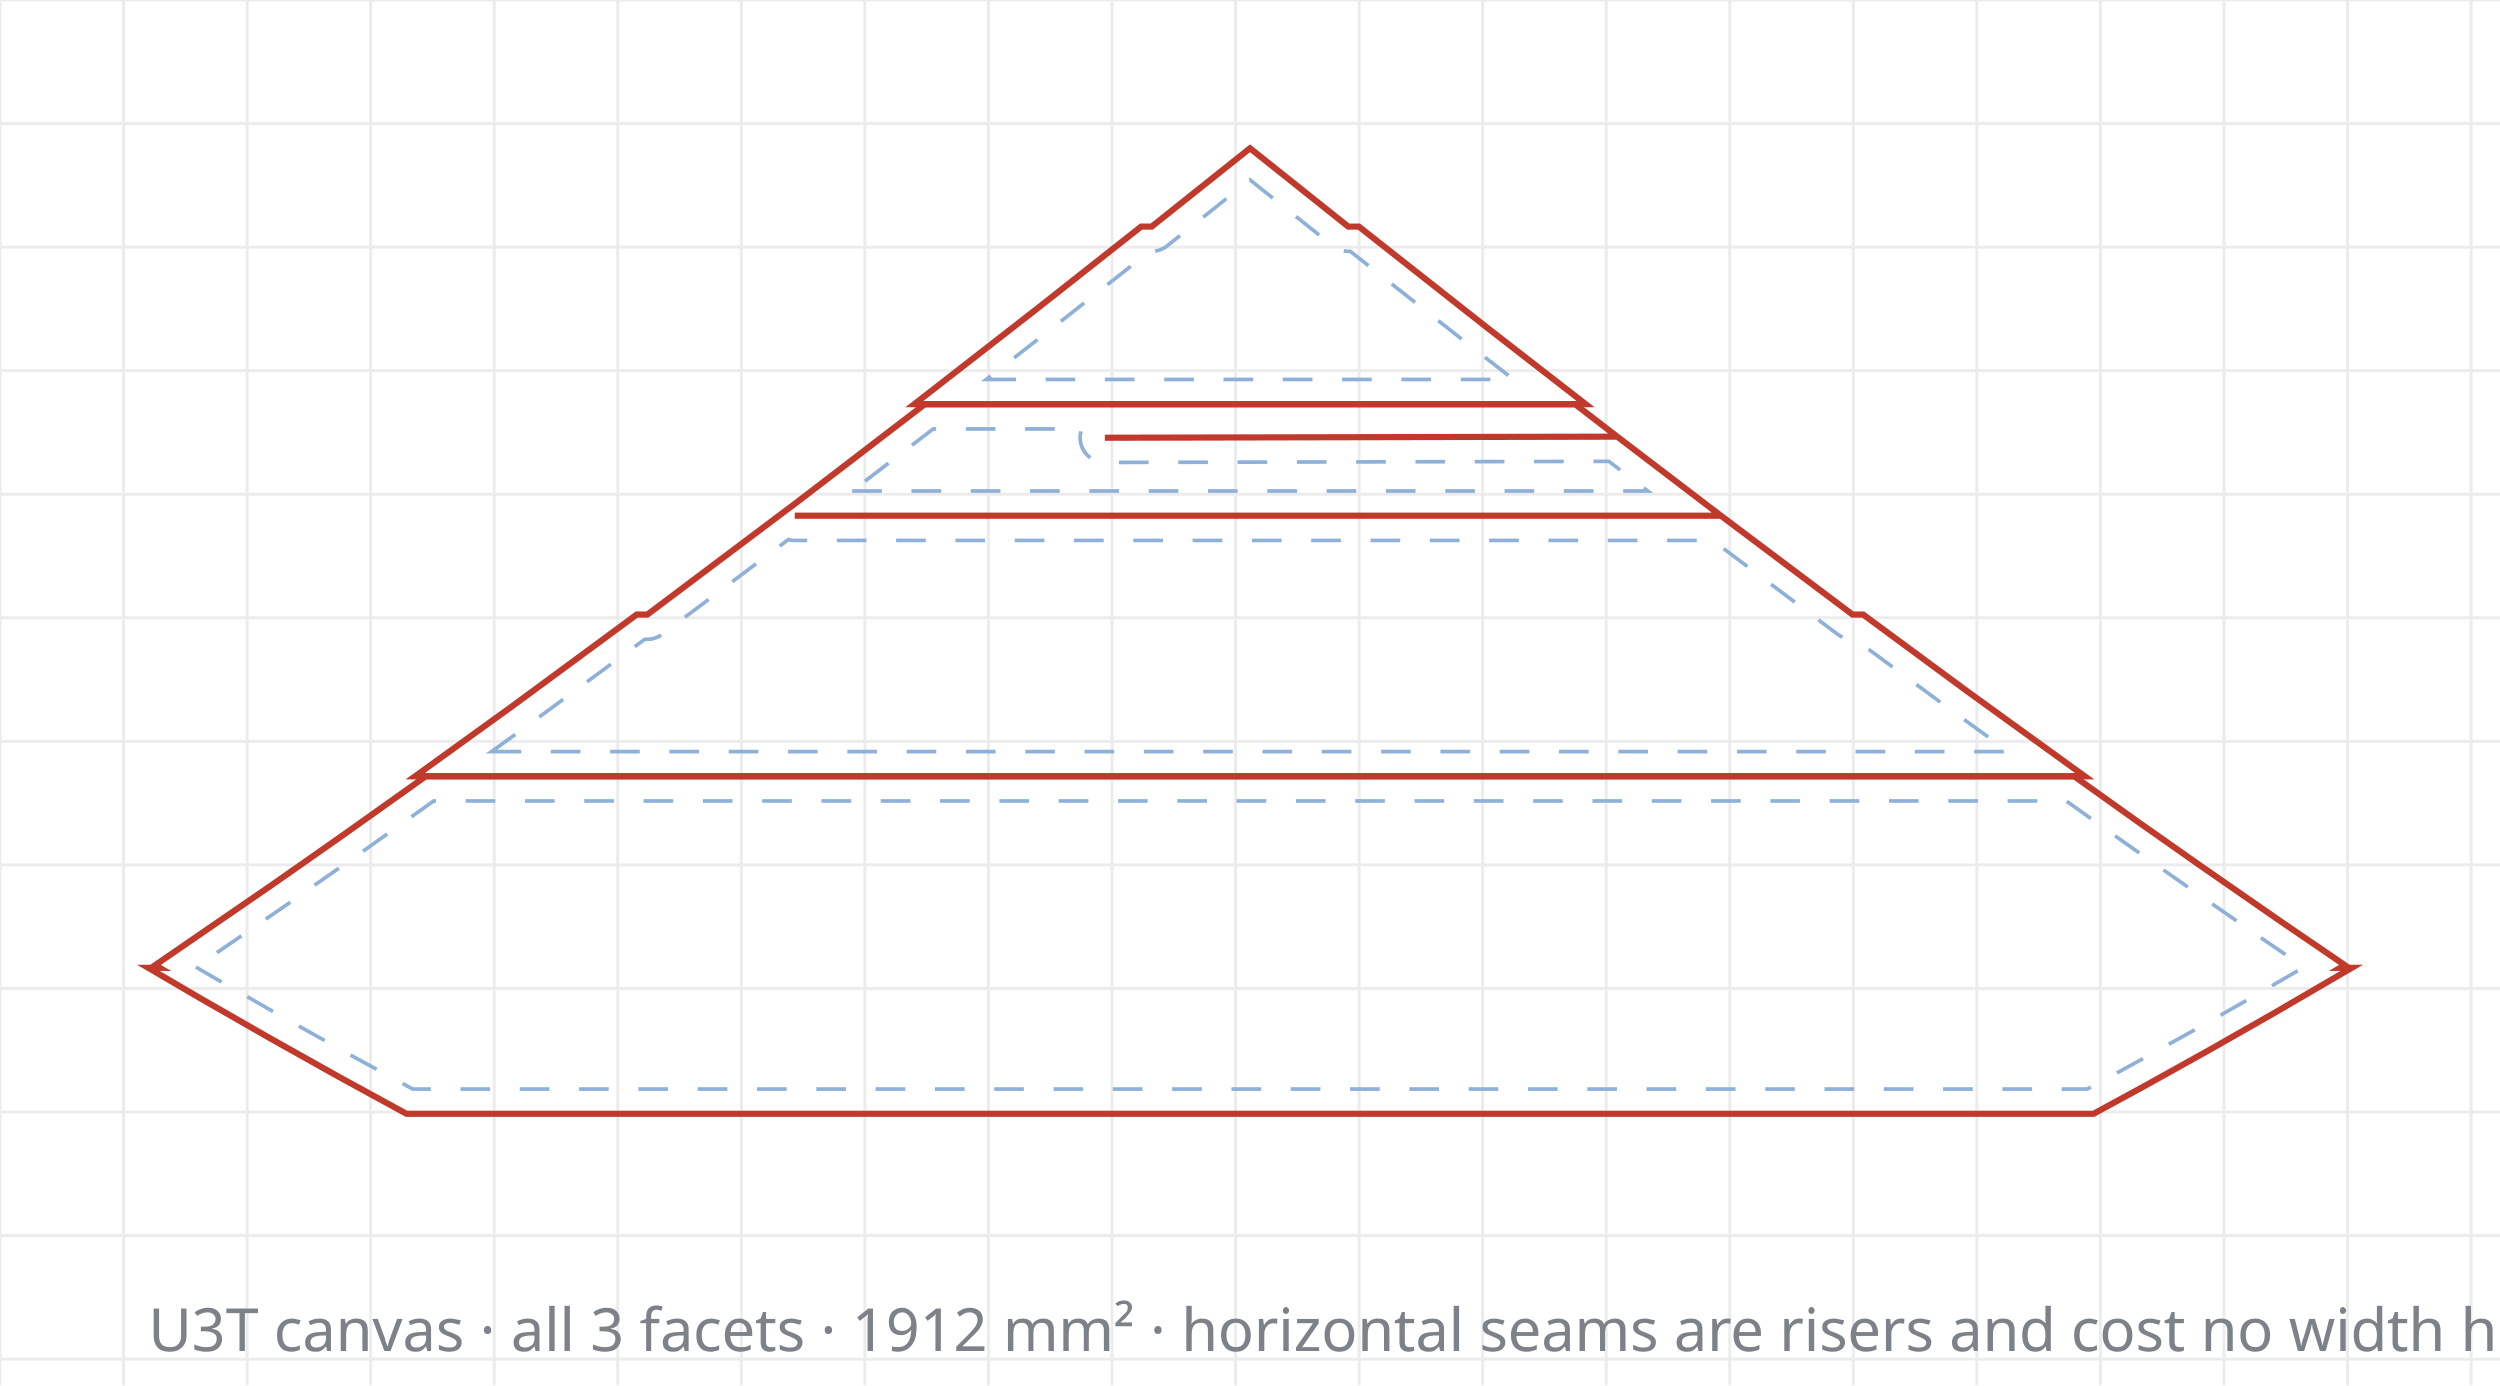
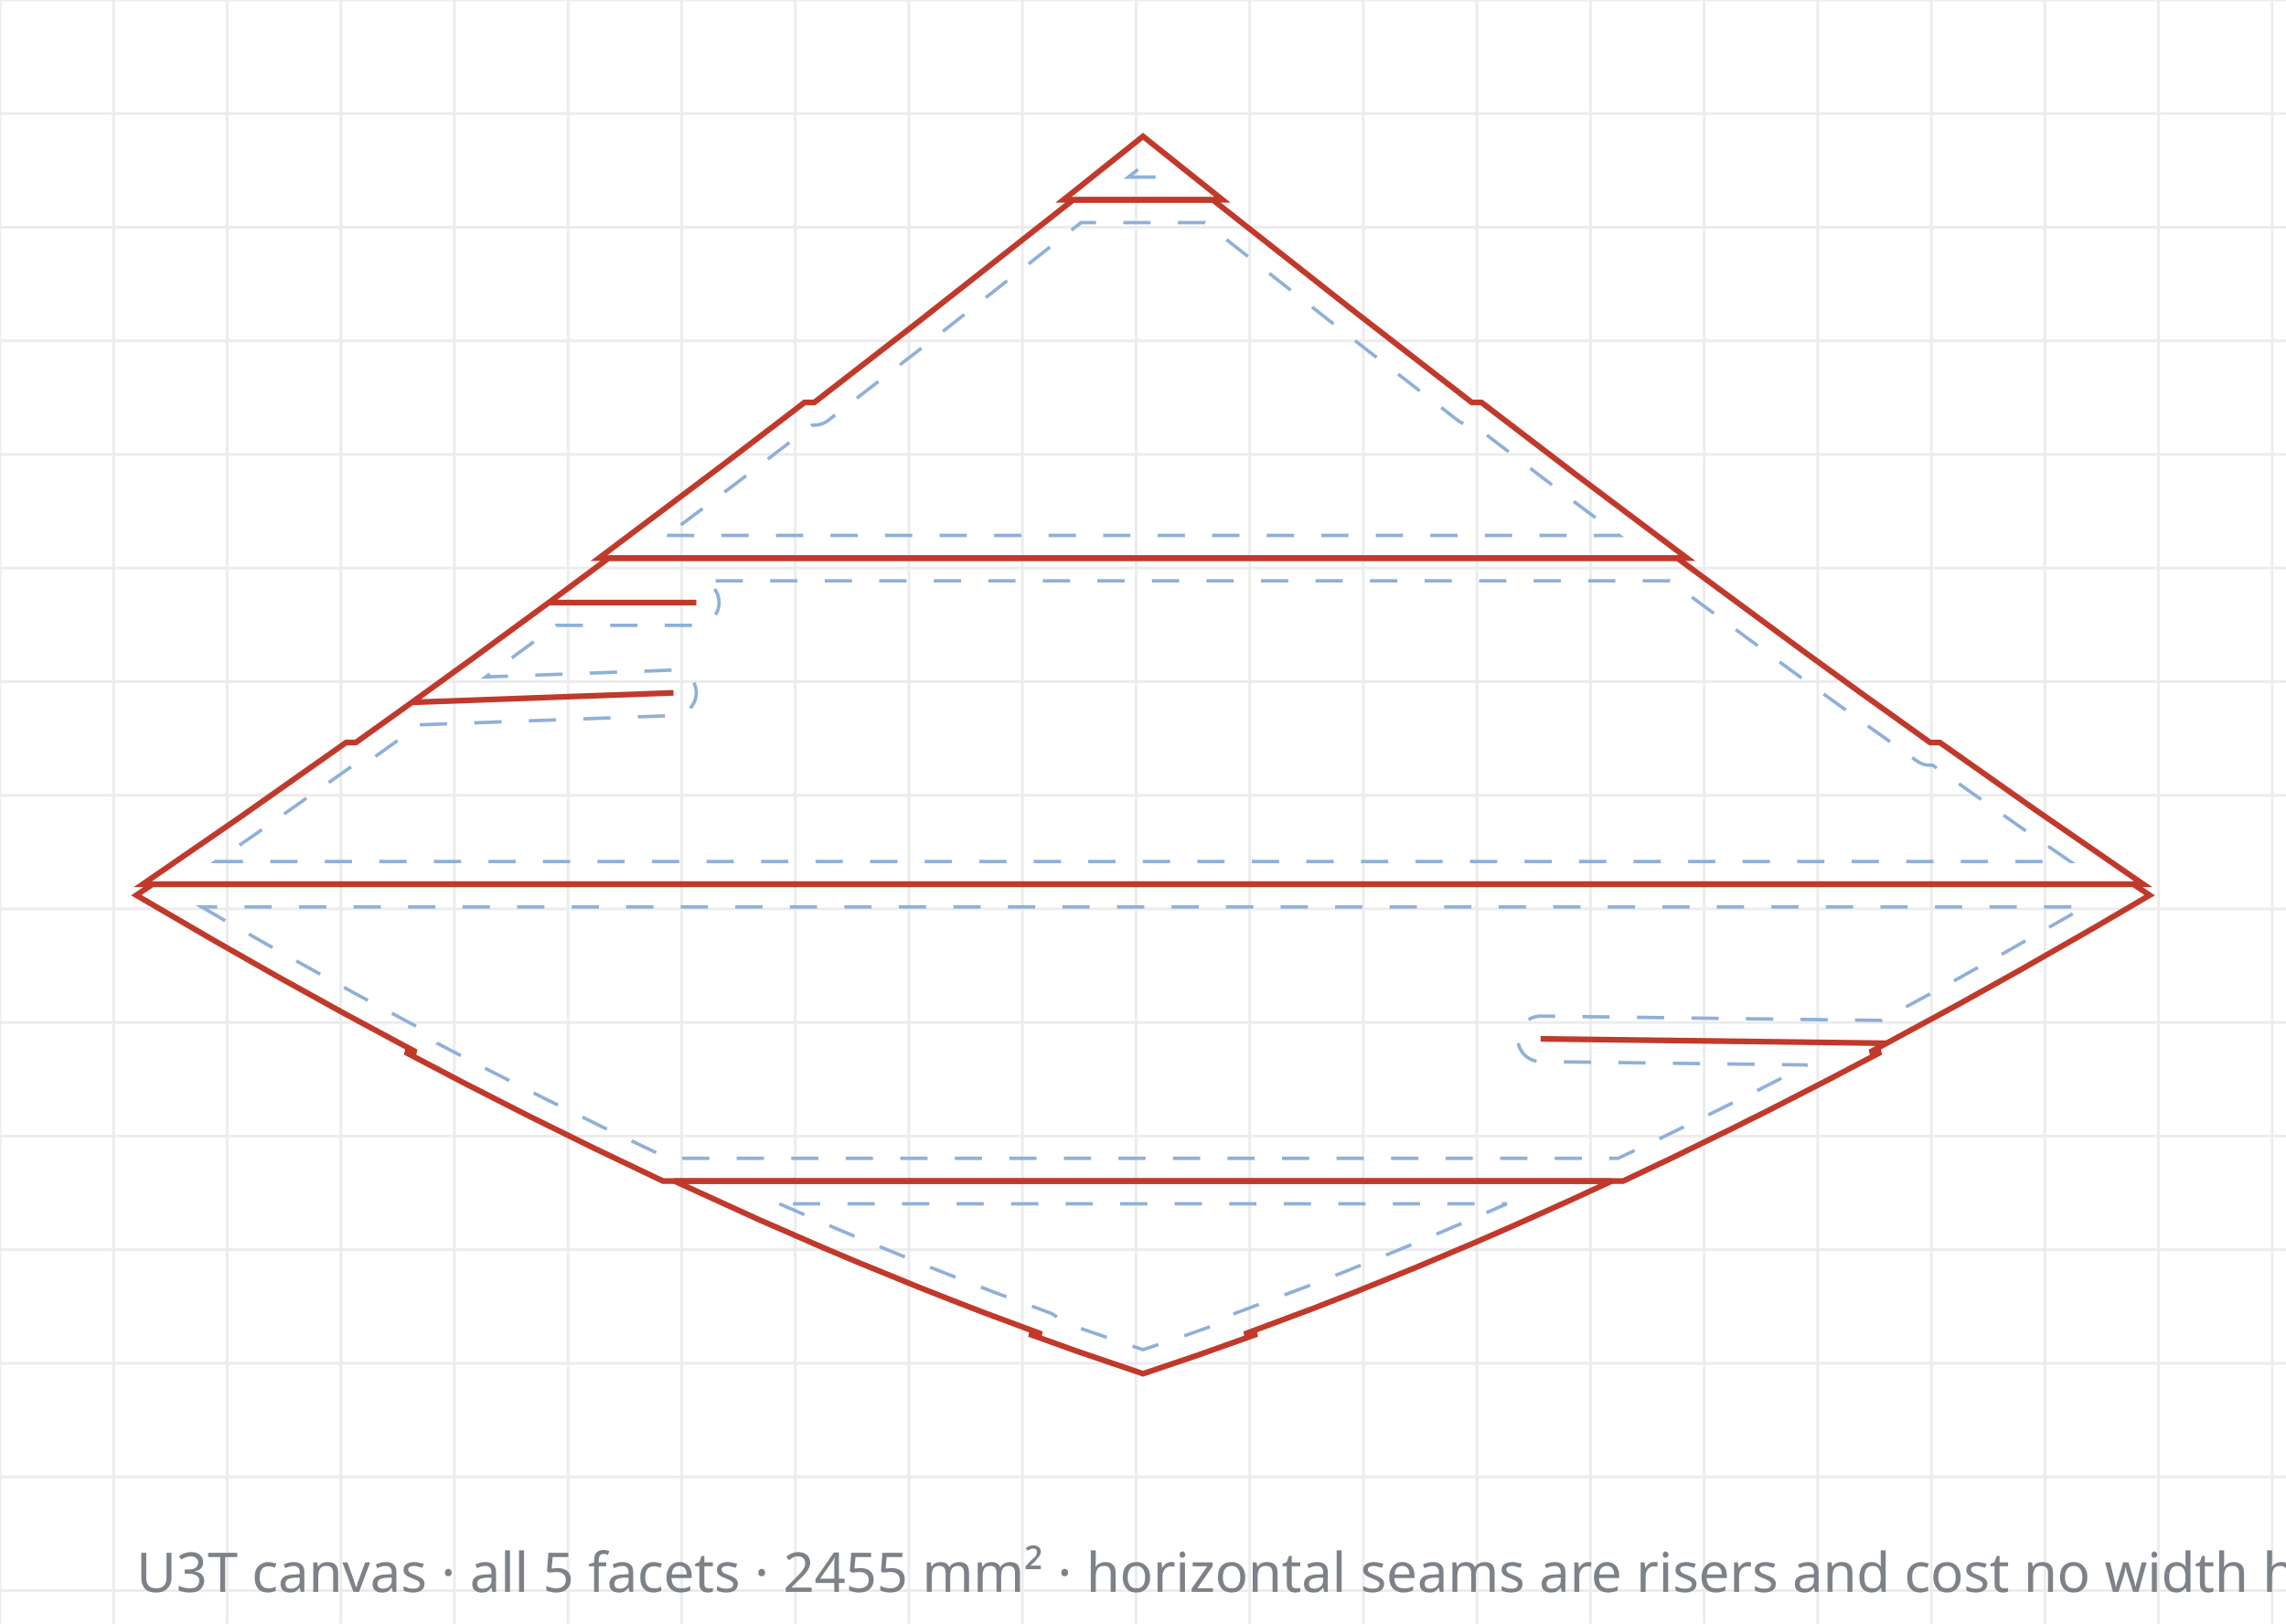
- <svg xmlns="http://www.w3.org/2000/svg" width="101.17mm" height="56.07mm" viewBox="0 0 101.17 56.07">
+ <svg xmlns="http://www.w3.org/2000/svg" width="100.61mm" height="71.46mm" viewBox="0 0 100.61 71.46">
  <g id="template" fill="none" stroke-width="0.12">
-     <line x1="0.00" y1="0" x2="0.00" y2="56.07" stroke="#ececec" />
-     <line x1="5.00" y1="0" x2="5.00" y2="56.07" stroke="#ececec" />
-     <line x1="10.00" y1="0" x2="10.00" y2="56.07" stroke="#ececec" />
-     <line x1="15.00" y1="0" x2="15.00" y2="56.07" stroke="#ececec" />
-     <line x1="20.00" y1="0" x2="20.00" y2="56.07" stroke="#ececec" />
-     <line x1="25.00" y1="0" x2="25.00" y2="56.07" stroke="#ececec" />
-     <line x1="30.00" y1="0" x2="30.00" y2="56.07" stroke="#ececec" />
-     <line x1="35.00" y1="0" x2="35.00" y2="56.07" stroke="#ececec" />
-     <line x1="40.00" y1="0" x2="40.00" y2="56.07" stroke="#ececec" />
-     <line x1="45.00" y1="0" x2="45.00" y2="56.07" stroke="#ececec" />
-     <line x1="50.00" y1="0" x2="50.00" y2="56.07" stroke="#ececec" />
-     <line x1="55.00" y1="0" x2="55.00" y2="56.07" stroke="#ececec" />
-     <line x1="60.00" y1="0" x2="60.00" y2="56.07" stroke="#ececec" />
-     <line x1="65.00" y1="0" x2="65.00" y2="56.07" stroke="#ececec" />
-     <line x1="70.00" y1="0" x2="70.00" y2="56.07" stroke="#ececec" />
-     <line x1="75.00" y1="0" x2="75.00" y2="56.07" stroke="#ececec" />
-     <line x1="80.00" y1="0" x2="80.00" y2="56.07" stroke="#ececec" />
-     <line x1="85.00" y1="0" x2="85.00" y2="56.07" stroke="#ececec" />
-     <line x1="90.00" y1="0" x2="90.00" y2="56.07" stroke="#ececec" />
-     <line x1="95.00" y1="0" x2="95.00" y2="56.07" stroke="#ececec" />
-     <line x1="100.00" y1="0" x2="100.00" y2="56.07" stroke="#ececec" />
-     <line x1="0" y1="0.00" x2="101.17" y2="0.00" stroke="#ececec" />
-     <line x1="0" y1="5.00" x2="101.17" y2="5.00" stroke="#ececec" />
-     <line x1="0" y1="10.00" x2="101.17" y2="10.00" stroke="#ececec" />
-     <line x1="0" y1="15.00" x2="101.17" y2="15.00" stroke="#ececec" />
-     <line x1="0" y1="20.00" x2="101.17" y2="20.00" stroke="#ececec" />
-     <line x1="0" y1="25.00" x2="101.17" y2="25.00" stroke="#ececec" />
-     <line x1="0" y1="30.00" x2="101.17" y2="30.00" stroke="#ececec" />
-     <line x1="0" y1="35.00" x2="101.17" y2="35.00" stroke="#ececec" />
-     <line x1="0" y1="40.00" x2="101.17" y2="40.00" stroke="#ececec" />
-     <line x1="0" y1="45.00" x2="101.17" y2="45.00" stroke="#ececec" />
-     <line x1="0" y1="50.00" x2="101.17" y2="50.00" stroke="#ececec" />
-     <line x1="0" y1="55.00" x2="101.17" y2="55.00" stroke="#ececec" />
-     <path d="M 6.000,39.166 L 6.465,39.166 L 6.278,39.057 L 11.091,35.750 L 13.919,33.769 L 17.230,31.414 L 83.937,31.414 L 86.599,33.313 L 89.043,35.031 L 92.305,37.294 L 94.889,39.057 L 94.703,39.166 L 95.169,39.166 L 92.039,40.991 L 89.428,42.478 L 86.806,43.938 L 84.719,45.073 L 79.200,45.073 L 16.449,45.073 L 13.719,43.581 L 10.890,41.995 L 8.061,40.373 L 6.000,39.166 Z" stroke="#c0392b" stroke-width="0.25" />
-     <path d="M 7.928,39.136 L 8.563,39.508 L 11.384,41.125 L 14.204,42.706 L 16.704,44.073 L 79.200,44.073 L 84.465,44.073 L 86.324,43.061 L 88.938,41.607 L 91.540,40.125 L 93.233,39.138 L 91.742,38.120 L 91.735,38.116 L 88.473,35.852 L 88.468,35.849 L 86.024,34.131 L 86.018,34.127 L 83.617,32.414 L 17.549,32.414 L 14.498,34.584 L 14.493,34.588 L 11.664,36.569 L 11.657,36.575 L 7.928,39.136 Z" stroke="#8FB0D8" stroke-width="0.15" stroke-dasharray="1.2,1.2" />
-     <path d="M 16.797,31.416 L 20.781,28.540 L 25.765,24.871 L 26.195,24.871 L 32.304,20.282 L 37.425,16.358 L 63.062,16.358 L 63.741,16.358 L 65.446,17.670 L 44.711,17.714 L 65.446,17.670 L 69.641,20.870 L 32.162,20.870 L 69.641,20.870 L 74.970,24.871 L 75.398,24.871 L 79.627,27.988 L 84.368,31.416 L 16.797,31.416 Z" stroke="#c0392b" stroke-width="0.25" />
-     <path d="M 19.890,30.416 L 81.278,30.416 L 79.041,28.799 L 79.034,28.793 L 75.069,25.871 L 74.970,25.871 L 74.878,25.867 L 74.787,25.855 L 74.697,25.834 L 74.610,25.804 L 74.526,25.767 L 74.445,25.723 L 74.369,25.671 L 69.307,21.870 L 32.162,21.870 L 32.064,21.865 L 31.967,21.851 L 31.902,21.835 L 26.795,25.671 L 26.719,25.723 L 26.639,25.767 L 26.554,25.804 L 26.467,25.834 L 26.378,25.855 L 26.286,25.867 L 26.195,25.871 L 26.093,25.871 L 21.373,29.345 L 21.366,29.350 L 19.890,30.416 Z" stroke="#8FB0D8" stroke-width="0.15" stroke-dasharray="1.2,1.2" />
-     <path d="M 34.486,19.870 L 66.681,19.870 L 65.109,18.670 L 44.713,18.714 L 44.615,18.710 L 44.518,18.696 L 44.423,18.672 L 44.330,18.639 L 44.241,18.597 L 44.157,18.547 L 44.078,18.489 L 44.005,18.423 L 43.939,18.351 L 43.881,18.272 L 43.830,18.188 L 43.788,18.099 L 43.755,18.007 L 43.731,17.912 L 43.716,17.815 L 43.711,17.717 L 43.716,17.619 L 43.730,17.521 L 43.753,17.426 L 43.778,17.358 L 37.764,17.358 L 34.486,19.870 Z" stroke="#8FB0D8" stroke-width="0.15" stroke-dasharray="1.2,1.2" />
-     <path d="M 36.999,16.356 L 41.994,12.471 L 46.179,9.170 L 46.606,9.170 L 50.584,6.000 L 54.561,9.170 L 54.989,9.170 L 60.228,13.297 L 64.169,16.356 L 36.999,16.356 Z" stroke="#c0392b" stroke-width="0.25" />
-     <path d="M 39.913,15.356 L 61.250,15.356 L 59.615,14.087 L 59.609,14.083 L 54.642,10.170 L 54.561,10.170 L 54.465,10.165 L 54.370,10.151 L 54.277,10.129 L 54.186,10.097 L 54.099,10.057 L 54.016,10.008 L 53.938,9.952 L 50.584,7.279 L 47.230,9.952 L 47.152,10.008 L 47.069,10.057 L 46.981,10.097 L 46.891,10.129 L 46.797,10.151 L 46.702,10.165 L 46.606,10.170 L 46.526,10.170 L 42.613,13.256 L 42.608,13.260 L 39.913,15.356 Z" stroke="#8FB0D8" stroke-width="0.15" stroke-dasharray="1.2,1.2" />
-     <text x="6.00" y="54.67" font-family="sans-serif" font-size="2.4" fill="#7d8288" stroke="none">U3T canvas · all 3 facets · 1912 mm² · horizontal seams are risers and cost no width here · grid 5 mm · min feature 0.55 mm</text>
+     <line x1="0.00" y1="0" x2="0.00" y2="71.46" stroke="#ececec" />
+     <line x1="5.00" y1="0" x2="5.00" y2="71.46" stroke="#ececec" />
+     <line x1="10.00" y1="0" x2="10.00" y2="71.46" stroke="#ececec" />
+     <line x1="15.00" y1="0" x2="15.00" y2="71.46" stroke="#ececec" />
+     <line x1="20.00" y1="0" x2="20.00" y2="71.46" stroke="#ececec" />
+     <line x1="25.00" y1="0" x2="25.00" y2="71.46" stroke="#ececec" />
+     <line x1="30.00" y1="0" x2="30.00" y2="71.46" stroke="#ececec" />
+     <line x1="35.00" y1="0" x2="35.00" y2="71.46" stroke="#ececec" />
+     <line x1="40.00" y1="0" x2="40.00" y2="71.46" stroke="#ececec" />
+     <line x1="45.00" y1="0" x2="45.00" y2="71.46" stroke="#ececec" />
+     <line x1="50.00" y1="0" x2="50.00" y2="71.46" stroke="#ececec" />
+     <line x1="55.00" y1="0" x2="55.00" y2="71.46" stroke="#ececec" />
+     <line x1="60.00" y1="0" x2="60.00" y2="71.46" stroke="#ececec" />
+     <line x1="65.00" y1="0" x2="65.00" y2="71.46" stroke="#ececec" />
+     <line x1="70.00" y1="0" x2="70.00" y2="71.46" stroke="#ececec" />
+     <line x1="75.00" y1="0" x2="75.00" y2="71.46" stroke="#ececec" />
+     <line x1="80.00" y1="0" x2="80.00" y2="71.46" stroke="#ececec" />
+     <line x1="85.00" y1="0" x2="85.00" y2="71.46" stroke="#ececec" />
+     <line x1="90.00" y1="0" x2="90.00" y2="71.46" stroke="#ececec" />
+     <line x1="95.00" y1="0" x2="95.00" y2="71.46" stroke="#ececec" />
+     <line x1="100.00" y1="0" x2="100.00" y2="71.46" stroke="#ececec" />
+     <line x1="0" y1="0.00" x2="100.61" y2="0.00" stroke="#ececec" />
+     <line x1="0" y1="5.00" x2="100.61" y2="5.00" stroke="#ececec" />
+     <line x1="0" y1="10.00" x2="100.61" y2="10.00" stroke="#ececec" />
+     <line x1="0" y1="15.00" x2="100.61" y2="15.00" stroke="#ececec" />
+     <line x1="0" y1="20.00" x2="100.61" y2="20.00" stroke="#ececec" />
+     <line x1="0" y1="25.00" x2="100.61" y2="25.00" stroke="#ececec" />
+     <line x1="0" y1="30.00" x2="100.61" y2="30.00" stroke="#ececec" />
+     <line x1="0" y1="35.00" x2="100.61" y2="35.00" stroke="#ececec" />
+     <line x1="0" y1="40.00" x2="100.61" y2="40.00" stroke="#ececec" />
+     <line x1="0" y1="45.00" x2="100.61" y2="45.00" stroke="#ececec" />
+     <line x1="0" y1="50.00" x2="100.61" y2="50.00" stroke="#ececec" />
+     <line x1="0" y1="55.00" x2="100.61" y2="55.00" stroke="#ececec" />
+     <line x1="0" y1="60.00" x2="100.61" y2="60.00" stroke="#ececec" />
+     <line x1="0" y1="65.00" x2="100.61" y2="65.00" stroke="#ececec" />
+     <line x1="0" y1="70.00" x2="100.61" y2="70.00" stroke="#ececec" />
+     <path d="M 29.680,51.979 L 37.567,51.979 L 70.939,51.979 L 69.188,52.788 L 66.608,53.946 L 64.875,54.701 L 62.254,55.806 L 59.607,56.877 L 57.826,57.572 L 54.767,58.714 L 55.324,58.714 L 52.697,59.649 L 50.306,60.458 L 47.397,59.468 L 45.297,58.714 L 45.849,58.714 L 43.317,57.774 L 41.904,57.228 L 40.491,56.672 L 37.664,55.516 L 36.250,54.919 L 33.423,53.687 L 29.680,51.979 Z" stroke="#c0392b" stroke-width="0.25" />
+     <path d="M 34.301,52.979 L 36.644,54.000 L 38.047,54.592 L 40.863,55.743 L 42.267,56.296 L 43.671,56.839 L 46.197,57.776 L 46.289,57.816 L 46.376,57.864 L 46.458,57.920 L 46.533,57.985 L 46.602,58.056 L 46.664,58.134 L 46.671,58.145 L 47.728,58.524 L 50.307,59.402 L 52.369,58.705 L 53.947,58.143 L 53.951,58.135 L 54.013,58.057 L 54.082,57.986 L 54.157,57.921 L 54.239,57.865 L 54.326,57.816 L 54.417,57.777 L 57.469,56.638 L 59.238,55.948 L 61.872,54.882 L 64.481,53.781 L 66.203,53.031 L 66.320,52.979 L 37.567,52.979 L 34.301,52.979 Z" stroke="#8FB0D8" stroke-width="0.15" stroke-dasharray="1.2,1.2" />
+     <path d="M 6.000,39.399 L 6.713,38.914 L 93.896,38.914 L 94.611,39.399 L 92.273,40.768 L 88.866,42.715 L 86.297,44.146 L 83.032,45.913 L 67.805,45.720 L 83.032,45.913 L 82.300,46.305 L 82.779,46.305 L 80.555,47.474 L 77.941,48.814 L 76.190,49.689 L 73.549,50.978 L 71.436,51.979 L 29.178,51.979 L 26.173,50.545 L 23.343,49.150 L 20.514,47.710 L 17.834,46.305 L 18.317,46.305 L 15.045,44.544 L 12.217,42.979 L 9.389,41.373 L 6.000,39.399 Z" stroke="#c0392b" stroke-width="0.25" />
+     <path d="M 8.871,39.914 L 9.888,40.506 L 12.706,42.106 L 15.524,43.667 L 18.791,45.424 L 18.874,45.475 L 18.953,45.534 L 19.026,45.600 L 19.091,45.672 L 19.149,45.751 L 19.200,45.835 L 19.235,45.910 L 20.973,46.822 L 23.791,48.256 L 26.609,49.646 L 29.404,50.979 L 71.211,50.979 L 73.116,50.077 L 75.747,48.792 L 77.489,47.921 L 79.544,46.869 L 67.792,46.720 L 67.694,46.714 L 67.597,46.698 L 67.502,46.673 L 67.410,46.639 L 67.322,46.596 L 67.239,46.544 L 67.161,46.485 L 67.089,46.418 L 67.024,46.345 L 66.966,46.265 L 66.917,46.180 L 66.876,46.091 L 66.844,45.998 L 66.822,45.903 L 66.808,45.806 L 66.805,45.707 L 66.811,45.609 L 66.826,45.513 L 66.852,45.418 L 66.886,45.326 L 66.929,45.238 L 66.980,45.154 L 67.040,45.076 L 67.107,45.004 L 67.180,44.939 L 67.260,44.882 L 67.345,44.832 L 67.434,44.791 L 67.527,44.760 L 67.622,44.737 L 67.719,44.724 L 67.817,44.720 L 82.785,44.909 L 85.816,43.270 L 88.374,41.844 L 91.752,39.914 L 8.871,39.914 Z" stroke="#8FB0D8" stroke-width="0.15" stroke-dasharray="1.2,1.2" />
+     <path d="M 6.280,38.916 L 10.603,35.939 L 15.232,32.678 L 15.661,32.678 L 18.128,30.912 L 29.642,30.492 L 18.128,30.912 L 20.712,29.043 L 24.151,26.521 L 30.647,26.521 L 24.151,26.521 L 26.789,24.564 L 73.818,24.563 L 79.306,28.613 L 81.796,30.420 L 84.947,32.678 L 85.376,32.678 L 89.579,35.641 L 94.330,38.916 L 6.280,38.916 Z" stroke="#c0392b" stroke-width="0.25" />
+     <path d="M 9.495,37.916 L 91.117,37.916 L 89.011,36.465 L 89.002,36.459 L 85.059,33.678 L 84.947,33.678 L 84.843,33.673 L 84.741,33.657 L 84.641,33.630 L 84.544,33.593 L 84.451,33.547 L 84.364,33.491 L 81.214,31.233 L 81.209,31.230 L 78.719,29.423 L 78.712,29.418 L 73.489,25.563 L 30.936,25.564 L 30.937,25.564 L 31.030,25.597 L 31.118,25.639 L 31.203,25.689 L 31.281,25.748 L 31.354,25.814 L 31.420,25.886 L 31.479,25.965 L 31.529,26.049 L 31.571,26.138 L 31.604,26.231 L 31.628,26.326 L 31.642,26.423 L 31.647,26.521 L 31.642,26.619 L 31.628,26.716 L 31.604,26.811 L 31.571,26.904 L 31.529,26.992 L 31.479,27.076 L 31.420,27.155 L 31.354,27.228 L 31.281,27.294 L 31.203,27.352 L 31.118,27.403 L 31.030,27.445 L 30.937,27.478 L 30.842,27.502 L 30.745,27.516 L 30.647,27.521 L 24.478,27.521 L 21.380,29.793 L 29.605,29.492 L 29.704,29.494 L 29.801,29.504 L 29.897,29.525 L 29.991,29.554 L 30.081,29.593 L 30.167,29.640 L 30.248,29.696 L 30.323,29.759 L 30.391,29.829 L 30.453,29.906 L 30.506,29.988 L 30.551,30.076 L 30.588,30.167 L 30.615,30.261 L 30.633,30.357 L 30.641,30.455 L 30.640,30.553 L 30.629,30.651 L 30.609,30.747 L 30.579,30.840 L 30.540,30.931 L 30.493,31.017 L 30.438,31.097 L 30.374,31.172 L 30.304,31.241 L 30.227,31.302 L 30.145,31.356 L 30.058,31.401 L 29.967,31.437 L 29.873,31.465 L 29.776,31.483 L 29.678,31.491 L 18.465,31.900 L 16.244,33.491 L 16.156,33.547 L 16.064,33.594 L 15.967,33.630 L 15.867,33.657 L 15.765,33.673 L 15.661,33.678 L 15.549,33.678 L 11.179,36.757 L 11.170,36.763 L 9.495,37.916 Z" stroke="#8FB0D8" stroke-width="0.15" stroke-dasharray="1.2,1.2" />
+     <path d="M 26.359,24.564 L 31.816,20.458 L 35.407,17.711 L 35.836,17.711 L 40.511,14.090 L 47.230,8.797 L 53.379,8.797 L 59.543,13.657 L 64.773,17.711 L 65.202,17.711 L 69.307,20.848 L 74.250,24.564 L 26.359,24.564 Z" stroke="#c0392b" stroke-width="0.25" />
+     <path d="M 29.351,23.564 L 71.255,23.564 L 68.706,21.648 L 68.700,21.643 L 64.863,18.711 L 64.773,18.711 L 64.679,18.707 L 64.586,18.693 L 64.494,18.671 L 64.405,18.641 L 64.319,18.602 L 64.237,18.556 L 64.160,18.502 L 58.931,14.447 L 58.924,14.442 L 53.032,9.797 L 47.576,9.797 L 41.130,14.875 L 41.123,14.880 L 36.448,18.502 L 36.371,18.556 L 36.289,18.602 L 36.203,18.641 L 36.114,18.672 L 36.023,18.693 L 35.930,18.707 L 35.836,18.711 L 35.746,18.711 L 32.423,21.252 L 32.417,21.257 L 29.351,23.564 Z" stroke="#8FB0D8" stroke-width="0.15" stroke-dasharray="1.2,1.2" />
+     <path d="M 46.805,8.794 L 50.306,6.000 L 53.806,8.794 L 46.805,8.794 Z" stroke="#c0392b" stroke-width="0.25" />
+     <path d="M 49.661,7.794 L 50.950,7.794 L 50.306,7.279 L 49.661,7.794 Z" stroke="#8FB0D8" stroke-width="0.15" stroke-dasharray="1.2,1.2" />
+     <text x="6.00" y="70.06" font-family="sans-serif" font-size="2.4" fill="#7d8288" stroke="none">U3T canvas · all 5 facets · 2455 mm² · horizontal seams are risers and cost no width here · grid 5 mm · min feature 0.55 mm</text>
  </g>
  <g id="artwork">
    
  </g>
</svg>
